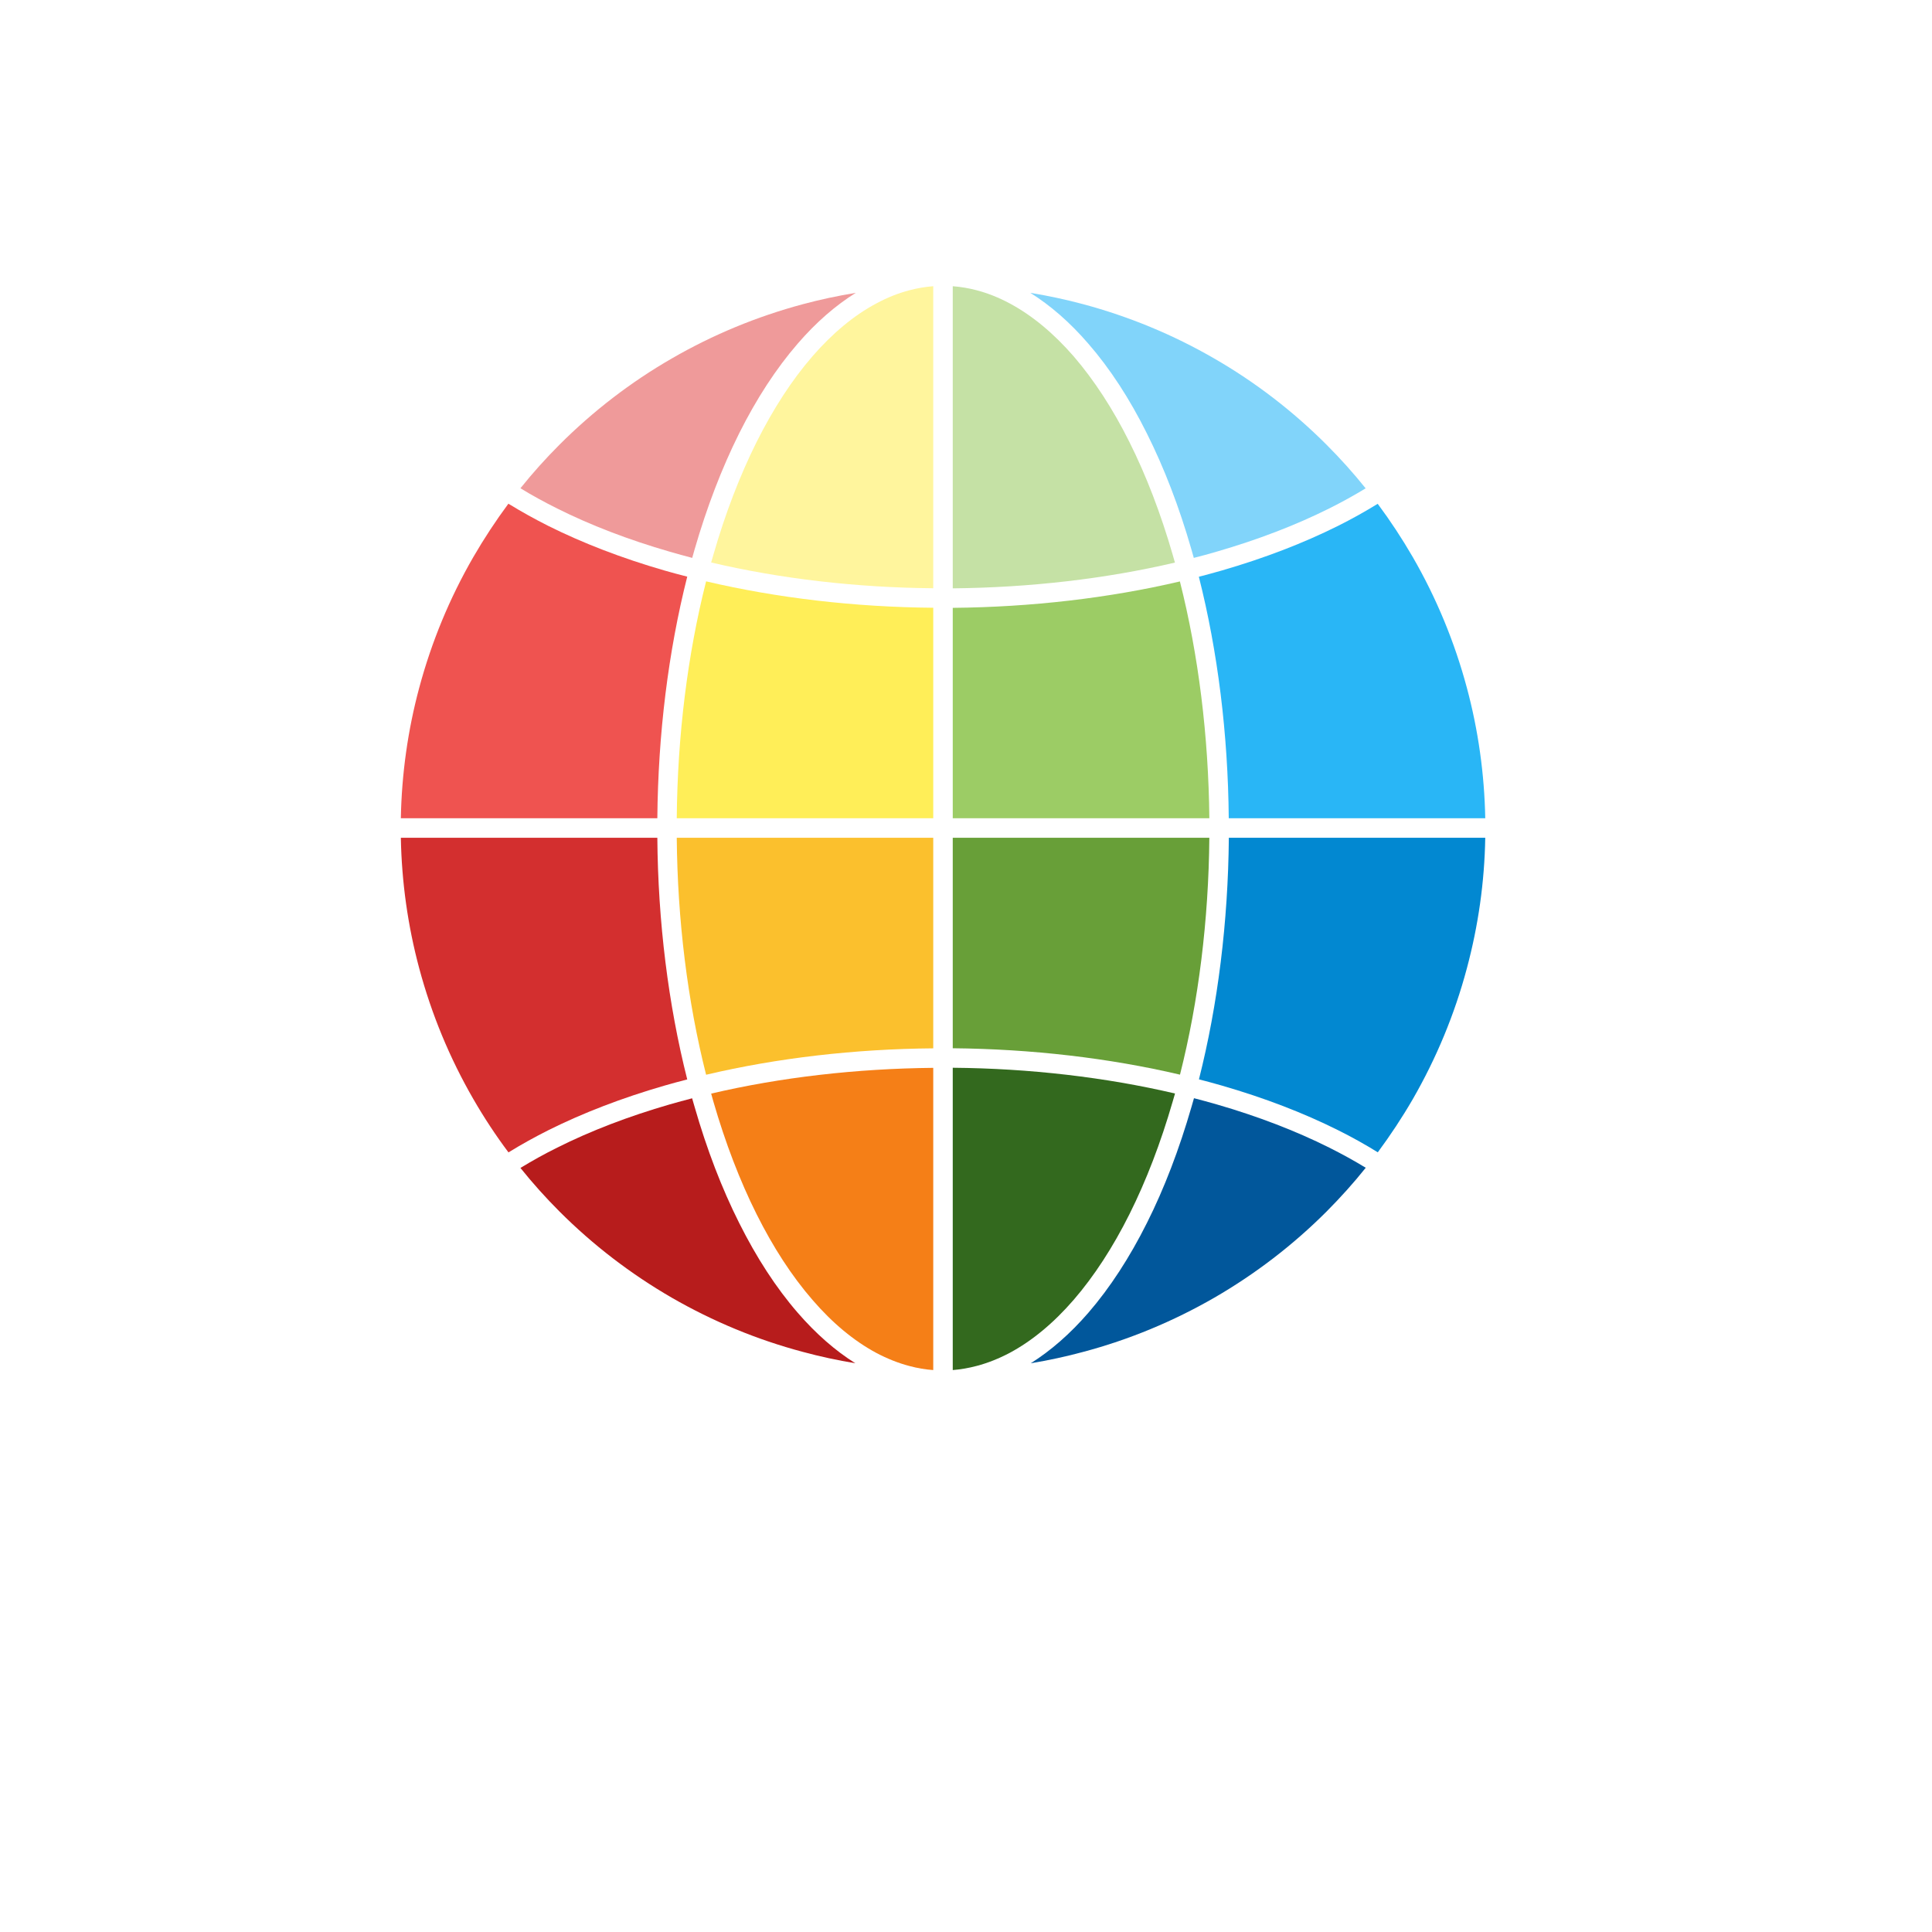
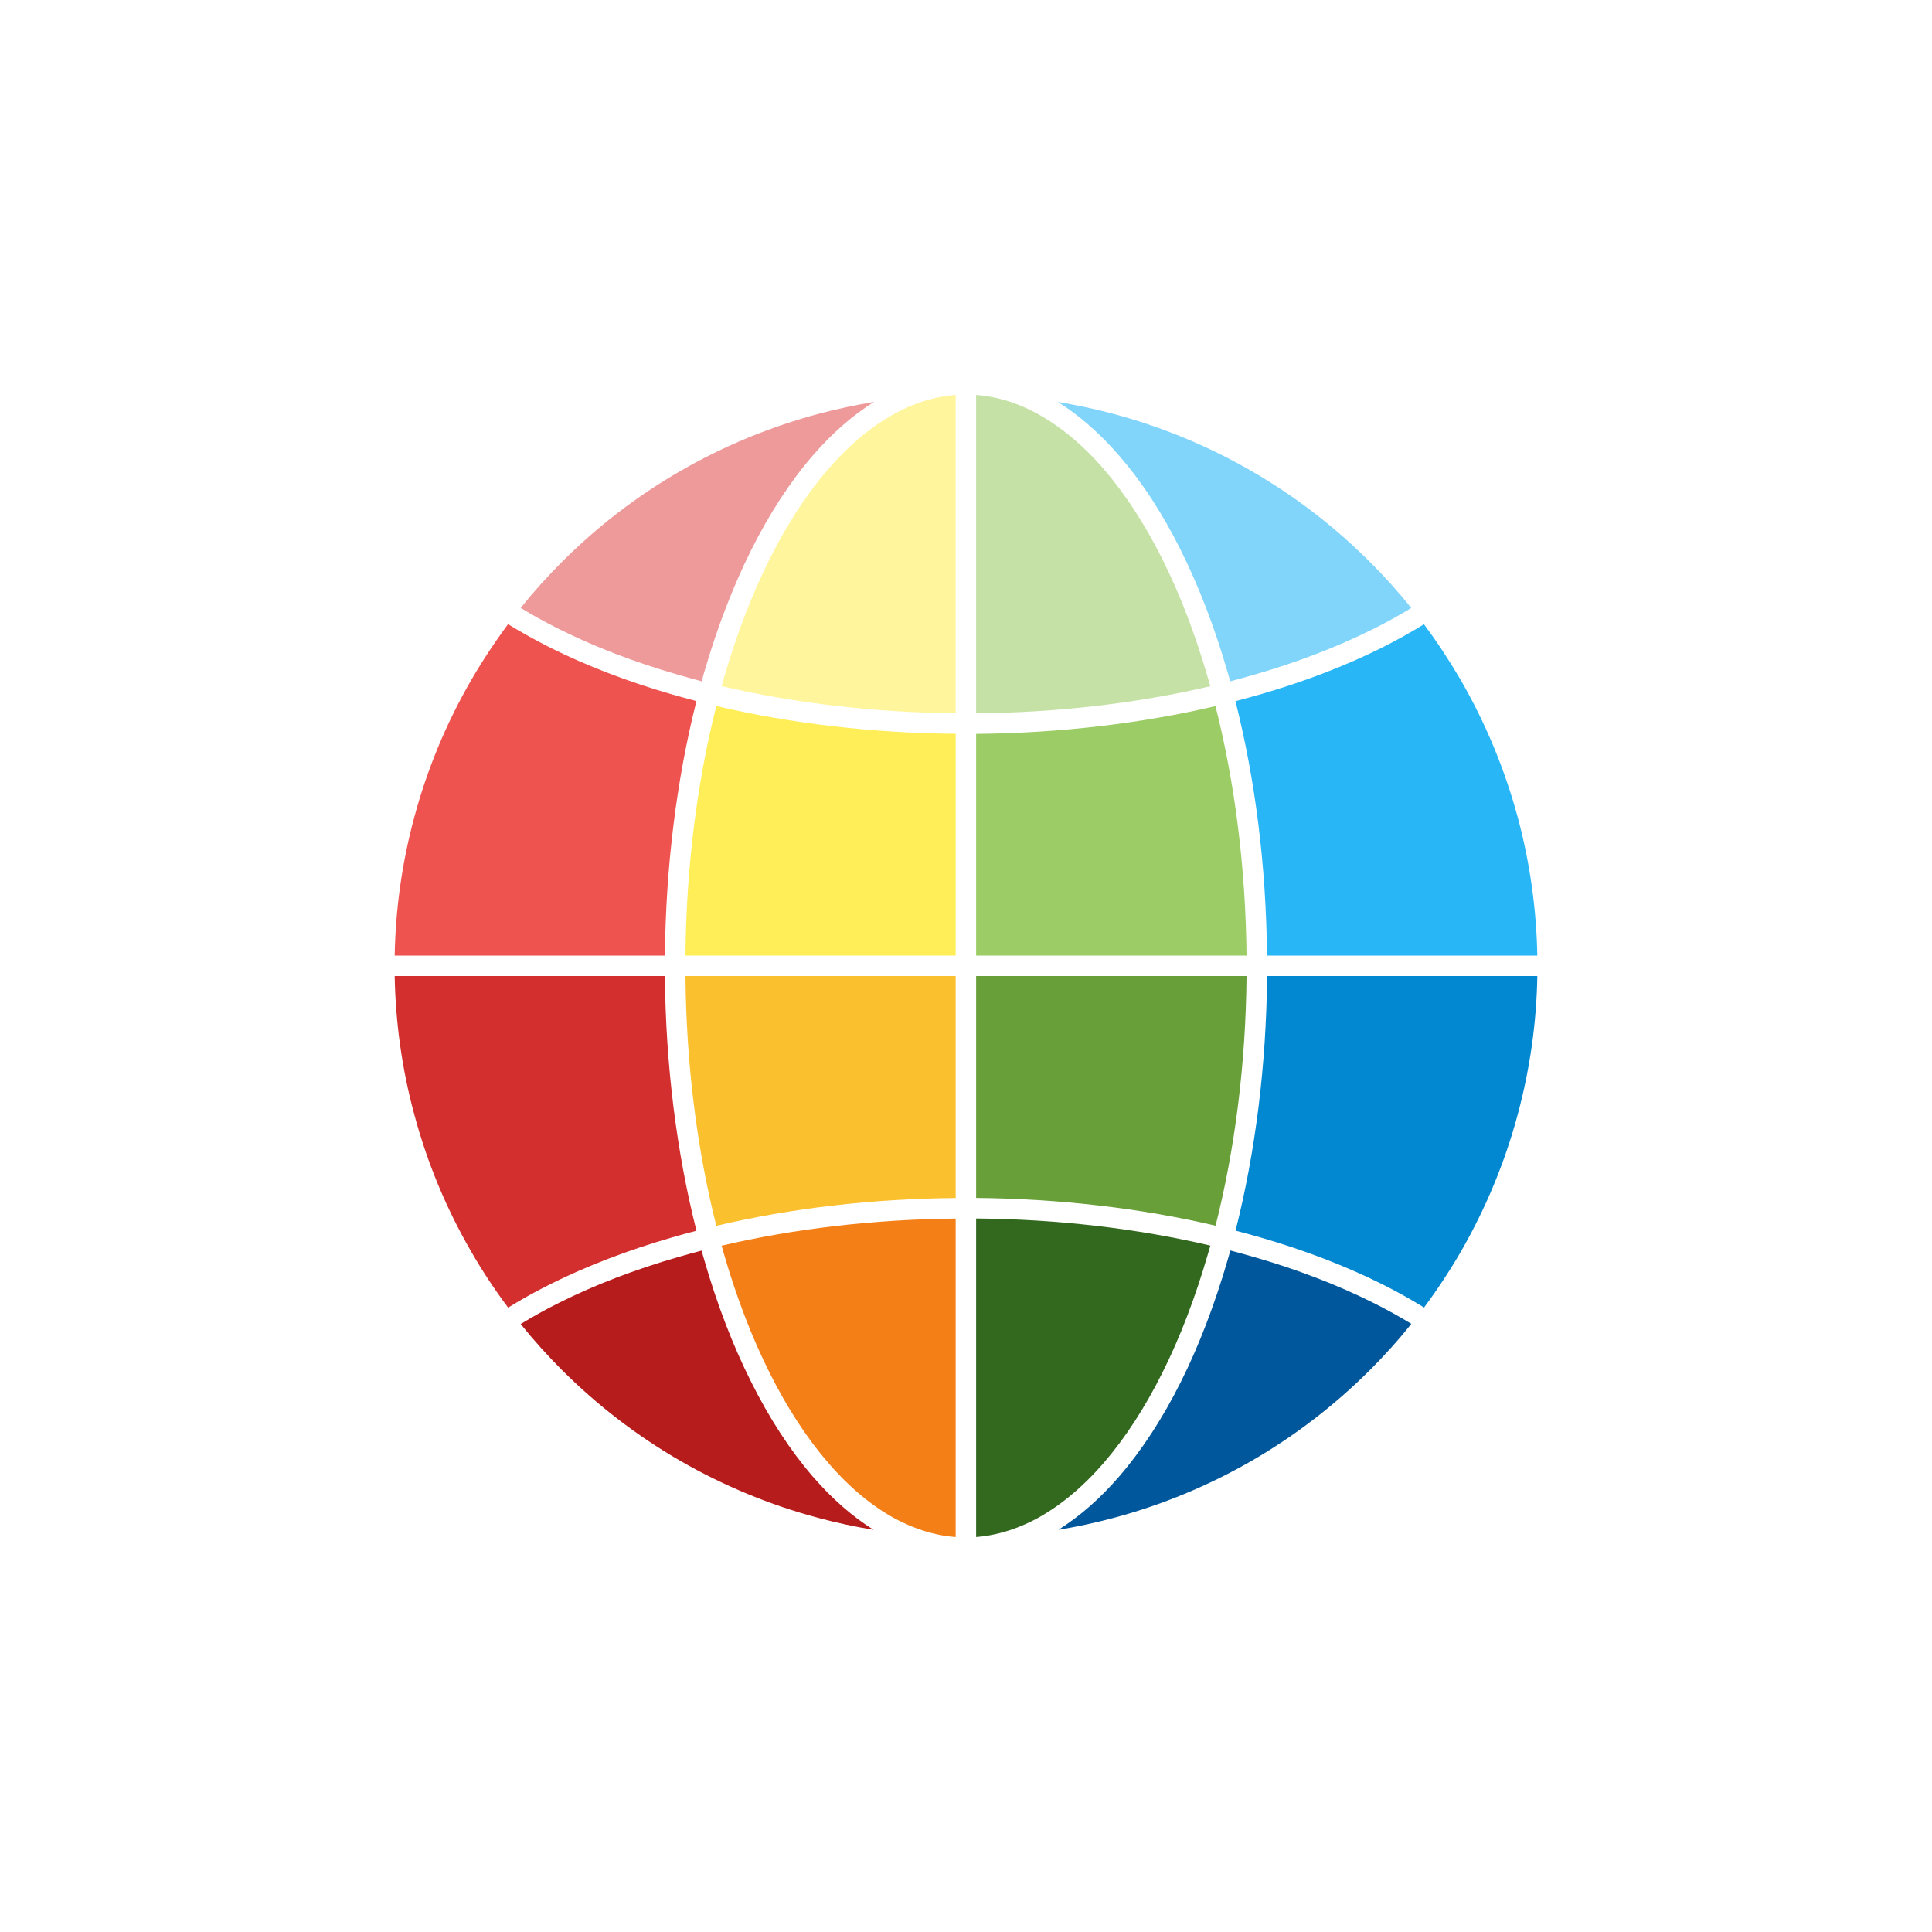
- <svg xmlns="http://www.w3.org/2000/svg" xmlns:ns1="http://xml.openoffice.org/svg/export" version="1.2" width="210mm" height="210mm" viewBox="0 0 21000 21000" preserveAspectRatio="xMidYMid" fill-rule="evenodd" stroke-width="28.222" stroke-linejoin="round" xml:space="preserve">
+ <svg xmlns="http://www.w3.org/2000/svg" xmlns:ns1="http://xml.openoffice.org/svg/export" version="1.2" width="200.26mm" height="200.26mm" viewBox="0 0 20026 20026" preserveAspectRatio="xMidYMid" fill-rule="evenodd" stroke-width="28.222" stroke-linejoin="round" xml:space="preserve">
  <defs class="ClipPathGroup">
    <clipPath id="presentation_clip_path" clipPathUnits="userSpaceOnUse">
-       <rect x="0" y="0" width="21000" height="21000" />
+       <rect x="0" y="0" width="20026" height="20026" />
    </clipPath>
    <clipPath id="presentation_clip_path_shrink" clipPathUnits="userSpaceOnUse">
-       <rect x="21" y="21" width="20958" height="20958" />
+       <rect x="20" y="20" width="19986" height="19986" />
    </clipPath>
  </defs>
  <defs class="TextShapeIndex">
-     <g ns1:slide="id1" ns1:id-list="id3 id4 id5 id6 id7 id8 id9 id10 id11 id12 id13 id14 id15 id16 id17 id18" />
+     <g ns1:slide="id1" ns1:id-list="id3" />
  </defs>
  <defs class="EmbeddedBulletChars">
    <g id="bullet-char-template-57356" transform="scale(0.0004882812,-0.0004882812)">
      <path d="M 580,1141 L 1163,571 580,0 -4,571 580,1141 Z" />
    </g>
    <g id="bullet-char-template-57354" transform="scale(0.0004882812,-0.0004882812)">
      <path d="M 8,1128 L 1137,1128 1137,0 8,0 8,1128 Z" />
    </g>
    <g id="bullet-char-template-10146" transform="scale(0.0004882812,-0.0004882812)">
      <path d="M 174,0 L 602,739 174,1481 1456,739 174,0 Z M 1358,739 L 309,1346 659,739 1358,739 Z" />
    </g>
    <g id="bullet-char-template-10132" transform="scale(0.0004882812,-0.0004882812)">
      <path d="M 2015,739 L 1276,0 717,0 1260,543 174,543 174,936 1260,936 717,1481 1274,1481 2015,739 Z" />
    </g>
    <g id="bullet-char-template-10007" transform="scale(0.0004882812,-0.0004882812)">
      <path d="M 0,-2 C -7,14 -16,27 -25,37 L 356,567 C 262,823 215,952 215,954 215,979 228,992 255,992 264,992 276,990 289,987 310,991 331,999 354,1012 L 381,999 492,748 772,1049 836,1024 860,1049 C 881,1039 901,1025 922,1006 886,937 835,863 770,784 769,783 710,716 594,584 L 774,223 C 774,196 753,168 711,139 L 727,119 C 717,90 699,76 672,76 641,76 570,178 457,381 L 164,-76 C 142,-110 111,-127 72,-127 30,-127 9,-110 8,-76 1,-67 -2,-52 -2,-32 -2,-23 -1,-13 0,-2 Z" />
    </g>
    <g id="bullet-char-template-10004" transform="scale(0.0004882812,-0.0004882812)">
      <path d="M 285,-33 C 182,-33 111,30 74,156 52,228 41,333 41,471 41,549 55,616 82,672 116,743 169,778 240,778 293,778 328,747 346,684 L 369,508 C 377,444 397,411 428,410 L 1163,1116 C 1174,1127 1196,1133 1229,1133 1271,1133 1292,1118 1292,1087 L 1292,965 C 1292,929 1282,901 1262,881 L 442,47 C 390,-6 338,-33 285,-33 Z" />
    </g>
    <g id="bullet-char-template-9679" transform="scale(0.0004882812,-0.0004882812)">
      <path d="M 813,0 C 632,0 489,54 383,161 276,268 223,411 223,592 223,773 276,916 383,1023 489,1130 632,1184 813,1184 992,1184 1136,1130 1245,1023 1353,916 1407,772 1407,592 1407,412 1353,268 1245,161 1136,54 992,0 813,0 Z" />
    </g>
    <g id="bullet-char-template-8226" transform="scale(0.0004882812,-0.0004882812)">
      <path d="M 346,457 C 273,457 209,483 155,535 101,586 74,649 74,723 74,796 101,859 155,911 209,963 273,989 346,989 419,989 480,963 531,910 582,859 608,796 608,723 608,648 583,586 532,535 482,483 420,457 346,457 Z" />
    </g>
    <g id="bullet-char-template-8211" transform="scale(0.0004882812,-0.0004882812)">
      <path d="M -4,459 L 1135,459 1135,606 -4,606 -4,459 Z" />
    </g>
    <g id="bullet-char-template-61548" transform="scale(0.0004882812,-0.0004882812)">
      <path d="M 173,740 C 173,903 231,1043 346,1159 462,1274 601,1332 765,1332 928,1332 1067,1274 1183,1159 1299,1043 1357,903 1357,740 1357,577 1299,437 1183,322 1067,206 928,148 765,148 601,148 462,206 346,322 231,437 173,577 173,740 Z" />
    </g>
  </defs>
  <g>
    <g id="id2" class="Master_Slide">
      <g id="bg-id2" class="Background" />
      <g id="bo-id2" class="BackgroundObjects" />
    </g>
  </g>
  <g class="SlideGroup">
    <g>
      <g id="container-id1">
        <g id="id1" class="Slide" clip-path="url(#presentation_clip_path)">
          <g class="Page">
-             <g class="com.sun.star.drawing.ClosedBezierShape">
+             <g class="Graphic">
              <g id="id3">
-                 <rect class="BoundingBox" stroke="none" fill="none" x="4357" y="9106" width="3114" height="3421" />
-                 <path fill="rgb(211,47,47)" stroke="none" d="M 4557,10526 C 4433,10064 4366,9588 4357,9106 L 7145,9106 C 7152,10020 7264,10918 7470,11733 7386,11754 7304,11777 7223,11800 6760,11934 6337,12097 5962,12284 5809,12361 5663,12442 5527,12526 5389,12342 5262,12149 5146,11948 4887,11500 4690,11022 4557,10526 Z" />
-               </g>
-             </g>
-             <g class="com.sun.star.drawing.ClosedBezierShape">
-               <g id="id4">
-                 <rect class="BoundingBox" stroke="none" fill="none" x="5657" y="11938" width="3641" height="2881" />
-                 <path fill="rgb(183,28,28)" stroke="none" d="M 6082,13169 C 5932,13019 5790,12861 5657,12695 5783,12618 5916,12544 6057,12474 6420,12292 6832,12134 7281,12004 7361,11981 7442,11959 7523,11938 7532,11969 7541,12000 7550,12031 7683,12494 7846,12918 8034,13292 8223,13670 8436,13998 8670,14268 8869,14498 9079,14681 9297,14818 9104,14786 8913,14745 8725,14694 8229,14562 7751,14364 7303,14106 6855,13847 6445,13532 6082,13169 Z" />
-               </g>
-             </g>
-             <g class="com.sun.star.drawing.ClosedBezierShape">
-               <g id="id5">
-                 <rect class="BoundingBox" stroke="none" fill="none" x="11204" y="11937" width="3643" height="2882" />
-                 <path fill="rgb(1,87,155)" stroke="none" d="M 11776,14694 C 11588,14745 11397,14786 11204,14818 11422,14681 11632,14498 11831,14268 12064,13998 12278,13670 12467,13292 12655,12918 12817,12494 12951,12031 12960,12000 12969,11969 12978,11937 13061,11958 13143,11981 13224,12004 13673,12134 14084,12292 14448,12474 14588,12544 14720,12617 14845,12693 14712,12860 14569,13018 14419,13169 14056,13532 13646,13847 13198,14106 12750,14364 12272,14562 11776,14694 Z" />
-               </g>
-             </g>
-             <g class="com.sun.star.drawing.ClosedBezierShape">
-               <g id="id6">
-                 <rect class="BoundingBox" stroke="none" fill="none" x="13031" y="9106" width="3114" height="3420" />
-                 <path fill="rgb(2,136,209)" stroke="none" d="M 15356,11948 C 15240,12148 15113,12340 14976,12525 14840,12441 14696,12360 14543,12284 14169,12097 13745,11934 13282,11800 13200,11776 13116,11754 13032,11732 13238,10918 13349,10020 13357,9106 L 16144,9106 C 16136,9588 16068,10064 15944,10526 15812,11022 15614,11500 15356,11948 Z" />
-               </g>
-             </g>
-             <g class="com.sun.star.drawing.ClosedBezierShape">
-               <g id="id7">
-                 <rect class="BoundingBox" stroke="none" fill="none" x="13031" y="5476" width="3114" height="3419" />
-                 <path fill="rgb(41,182,246)" stroke="none" d="M 15944,7475 C 16068,7936 16135,8413 16144,8894 L 13356,8894 C 13348,7980 13237,7083 13031,6269 13115,6247 13199,6225 13281,6201 13744,6067 14167,5904 14542,5717 14694,5641 14839,5560 14975,5476 15112,5660 15239,5853 15355,6053 15614,6501 15811,6979 15944,7475 Z" />
-               </g>
-             </g>
-             <g class="com.sun.star.drawing.ClosedBezierShape">
-               <g id="id8">
-                 <rect class="BoundingBox" stroke="none" fill="none" x="11199" y="3183" width="3646" height="2882" />
-                 <path fill="rgb(129,212,250)" stroke="none" d="M 14418,4833 C 14568,4983 14711,5142 14844,5308 14719,5384 14586,5458 14447,5527 14083,5709 13671,5867 13222,5997 13141,6021 13059,6043 12976,6064 12968,6033 12959,6003 12950,5972 12817,5509 12654,5086 12466,4711 12278,4333 12064,4005 11830,3736 11630,3504 11418,3320 11199,3183 11393,3215 11586,3256 11776,3307 12271,3440 12749,3637 13197,3896 13645,4154 14055,4470 14418,4833 Z" />
-               </g>
-             </g>
-             <g class="com.sun.star.drawing.ClosedBezierShape">
-               <g id="id9">
-                 <rect class="BoundingBox" stroke="none" fill="none" x="5657" y="3183" width="3646" height="2882" />
-                 <path fill="rgb(239,154,154)" stroke="none" d="M 8725,3307 C 8915,3256 9107,3215 9302,3183 9082,3320 8870,3504 8670,3736 8437,4005 8223,4333 8034,4711 7847,5086 7684,5509 7550,5972 7541,6002 7533,6033 7524,6064 7442,6043 7361,6020 7281,5997 6831,5867 6420,5709 6056,5527 5916,5457 5782,5384 5657,5307 5790,5141 5932,4983 6082,4833 6445,4470 6855,4154 7303,3896 7751,3637 8229,3440 8725,3307 Z" />
-               </g>
-             </g>
-             <g class="com.sun.star.drawing.ClosedBezierShape">
-               <g id="id10">
-                 <rect class="BoundingBox" stroke="none" fill="none" x="4357" y="5475" width="3114" height="3420" />
-                 <path fill="rgb(239,83,80)" stroke="none" d="M 5146,6053 C 5262,5853 5389,5660 5526,5475 5663,5559 5808,5640 5961,5717 6336,5904 6759,6067 7222,6201 7304,6224 7386,6247 7470,6268 7264,7082 7153,7980 7145,8894 L 4357,8894 C 4366,8413 4433,7936 4557,7475 4690,6979 4887,6501 5146,6053 Z" />
-               </g>
-             </g>
-             <g class="com.sun.star.drawing.ClosedBezierShape">
-               <g id="id11">
-                 <rect class="BoundingBox" stroke="none" fill="none" x="7730" y="11607" width="2415" height="3287" />
-                 <path fill="rgb(245,127,23)" stroke="none" d="M 7754,11973 C 7746,11944 7738,11916 7730,11887 8485,11710 9308,11615 10144,11607 L 10144,14892 C 10058,14886 9971,14871 9885,14848 9763,14816 9643,14768 9524,14705 9282,14575 9049,14382 8831,14129 8608,13872 8404,13558 8224,13198 8042,12834 7884,12422 7754,11973 Z" />
-               </g>
-             </g>
-             <g class="com.sun.star.drawing.ClosedBezierShape">
-               <g id="id12">
-                 <rect class="BoundingBox" stroke="none" fill="none" x="7356" y="6319" width="2789" height="2576" />
-                 <path fill="rgb(255,238,88)" stroke="none" d="M 10144,6606 L 10144,8894 7356,8894 C 7364,7997 7473,7117 7675,6319 8447,6500 9288,6599 10144,6606 Z" />
-               </g>
-             </g>
-             <g class="com.sun.star.drawing.ClosedBezierShape">
-               <g id="id13">
-                 <rect class="BoundingBox" stroke="none" fill="none" x="7356" y="9105" width="2789" height="2578" />
-                 <path fill="rgb(251,192,45)" stroke="none" d="M 7675,11682 C 7473,10883 7364,10003 7356,9106 L 10144,9106 10144,11395 C 9288,11402 8447,11500 7675,11682 Z" />
-               </g>
-             </g>
-             <g class="com.sun.star.drawing.ClosedBezierShape">
-               <g id="id14">
-                 <rect class="BoundingBox" stroke="none" fill="none" x="7730" y="3111" width="2415" height="3285" />
-                 <path fill="rgb(255,245,157)" stroke="none" d="M 10144,3111 L 10144,6394 C 9307,6387 8485,6291 7730,6114 7738,6086 7746,6058 7754,6031 7883,5581 8042,5170 8223,4806 8404,4445 8607,4131 8830,3874 9049,3622 9282,3428 9524,3299 9642,3235 9763,3187 9885,3155 9971,3132 10057,3118 10144,3111 Z" />
-               </g>
-             </g>
-             <g class="com.sun.star.drawing.ClosedBezierShape">
-               <g id="id15">
-                 <rect class="BoundingBox" stroke="none" fill="none" x="10356" y="11606" width="2417" height="3287" />
-                 <path fill="rgb(51,105,30)" stroke="none" d="M 10616,14847 C 10530,14870 10443,14885 10356,14892 L 10356,11606 C 11193,11613 12016,11709 12772,11886 12764,11914 12755,11943 12747,11972 12617,12421 12459,12833 12277,13197 12097,13557 11893,13871 11671,14128 11452,14381 11219,14574 10977,14704 10858,14767 10738,14815 10616,14847 Z" />
-               </g>
-             </g>
-             <g class="com.sun.star.drawing.ClosedBezierShape">
-               <g id="id16">
-                 <rect class="BoundingBox" stroke="none" fill="none" x="10356" y="6320" width="2790" height="2575" />
-                 <path fill="rgb(156,204,101)" stroke="none" d="M 12825,6320 C 13027,7118 13136,7998 13145,8894 L 10356,8894 10356,6607 C 11212,6599 12053,6501 12825,6320 Z" />
-               </g>
-             </g>
-             <g class="com.sun.star.drawing.ClosedBezierShape">
-               <g id="id17">
-                 <rect class="BoundingBox" stroke="none" fill="none" x="10356" y="9106" width="2790" height="2577" />
-                 <path fill="rgb(104,159,56)" stroke="none" d="M 10356,11394 L 10356,9106 13145,9106 C 13137,10002 13028,10883 12826,11681 12054,11500 11212,11402 10356,11394 Z" />
-               </g>
-             </g>
-             <g class="com.sun.star.drawing.ClosedBezierShape">
-               <g id="id18">
-                 <rect class="BoundingBox" stroke="none" fill="none" x="10356" y="3110" width="2416" height="3286" />
-                 <path fill="rgb(197,225,165)" stroke="none" d="M 12747,6031 C 12755,6059 12763,6087 12771,6115 12016,6292 11193,6387 10356,6395 L 10356,3111 C 10443,3118 10530,3132 10616,3155 10738,3187 10858,3235 10977,3299 11219,3429 11452,3622 11671,3874 11893,4132 12097,4445 12277,4806 12459,5170 12617,5581 12747,6031 Z" />
+                 <rect class="BoundingBox" stroke="none" fill="none" x="0" y="0" width="20026" height="20026" />
+                 <path fill="rgb(211,47,47)" stroke="none" d="M 4292,11544 C 4167,11080 4100,10602 4091,10117 L 6892,10117 C 6900,11036 7012,11938 7219,12757 7135,12778 7052,12802 6971,12825 6506,12959 6081,13123 5704,13311 5550,13388 5403,13470 5267,13554 5128,13369 5000,13175 4884,12973 4623,12523 4425,12043 4292,11544 L 4292,11544 Z" />
+                 <path fill="rgb(183,28,28)" stroke="none" d="M 5824,14200 C 5674,14050 5531,13891 5397,13724 5524,13647 5657,13572 5799,13502 6164,13319 6578,13160 7029,13030 7110,13007 7191,12984 7272,12963 7281,12994 7290,13026 7299,13057 7433,13522 7597,13948 7786,14324 7976,14704 8190,15033 8425,15305 8625,15536 8836,15720 9055,15857 8861,15825 8669,15784 8480,15733 7982,15600 7501,15401 7051,15142 6601,14882 6189,14565 5824,14200 L 5824,14200 Z" />
+                 <path fill="rgb(1,87,155)" stroke="none" d="M 11545,15733 C 11356,15784 11164,15825 10970,15857 11189,15720 11400,15536 11600,15305 11835,15033 12050,14704 12240,14324 12428,13948 12591,13522 12726,13057 12735,13026 12744,12994 12753,12962 12836,12983 12919,13007 13000,13030 13451,13160 13864,13319 14230,13502 14371,13572 14504,13646 14629,13722 14496,13890 14352,14049 14201,14200 13836,14565 13424,14882 12974,15142 12524,15401 12044,15600 11545,15733 L 11545,15733 Z" />
+                 <path fill="rgb(2,136,209)" stroke="none" d="M 15143,12973 C 15026,13174 14899,13367 14761,13553 14624,13469 14479,13387 14326,13311 13950,13123 13524,12959 13059,12825 12976,12801 12892,12778 12807,12756 13014,11938 13126,11036 13134,10117 L 15935,10117 C 15927,10602 15858,11080 15734,11544 15601,12043 15402,12523 15143,12973 L 15143,12973 Z" />
+                 <path fill="rgb(41,182,246)" stroke="none" d="M 15734,8479 C 15858,8943 15926,9422 15935,9905 L 13133,9905 C 13125,8987 13013,8086 12806,7268 12891,7245 12975,7223 13058,7199 13523,7065 13948,6901 14325,6713 14477,6636 14623,6555 14760,6471 14898,6656 15025,6850 15142,7050 15402,7501 15600,7981 15734,8479 L 15734,8479 Z" />
+                 <path fill="rgb(129,212,250)" stroke="none" d="M 14200,5825 C 14351,5975 14495,6135 14628,6302 14503,6378 14369,6453 14229,6522 13863,6705 13449,6864 12998,6994 12917,7018 12834,7040 12751,7062 12743,7030 12734,7000 12725,6969 12591,6504 12427,6079 12239,5702 12050,5322 11835,4992 11599,4722 11398,4489 11185,4304 10965,4166 11160,4199 11354,4240 11545,4291 12043,4425 12523,4623 12973,4883 13423,5142 13835,5460 14200,5825 L 14200,5825 Z" />
+                 <path fill="rgb(239,154,154)" stroke="none" d="M 8480,4291 C 8671,4240 8864,4199 9060,4166 8839,4304 8626,4489 8425,4722 8191,4992 7976,5322 7786,5702 7598,6079 7434,6504 7299,6969 7290,6999 7282,7030 7273,7062 7191,7040 7110,7017 7029,6994 6577,6864 6164,6705 5798,6522 5657,6452 5523,6378 5397,6301 5531,6134 5674,5975 5824,5825 6189,5460 6601,5142 7051,4883 7501,4623 7982,4425 8480,4291 L 8480,4291 Z" />
+                 <path fill="rgb(239,83,80)" stroke="none" d="M 4884,7050 C 5000,6850 5128,6656 5266,6470 5403,6554 5549,6635 5703,6713 6080,6901 6505,7065 6970,7199 7052,7222 7135,7245 7219,7267 7012,8085 6901,8987 6892,9905 L 4091,9905 C 4100,9422 4167,8943 4292,8479 4425,7981 4623,7501 4884,7050 L 4884,7050 Z" />
+                 <path fill="rgb(245,127,23)" stroke="none" d="M 7504,12998 C 7496,12969 7488,12941 7480,12912 8239,12734 9066,12639 9906,12631 L 9906,15932 C 9820,15926 9732,15911 9646,15888 9523,15855 9403,15807 9283,15744 9040,15613 8806,15419 8587,15165 8363,14907 8158,14591 7977,14229 7794,13864 7635,13450 7504,12998 L 7504,12998 Z" />
+                 <path fill="rgb(255,238,88)" stroke="none" d="M 9906,7606 L 9906,9905 7105,9905 C 7113,9004 7222,8120 7425,7318 8201,7500 9046,7599 9906,7606 L 9906,7606 Z" />
+                 <path fill="rgb(251,192,45)" stroke="none" d="M 7425,12706 C 7222,11903 7113,11019 7105,10117 L 9906,10117 9906,12418 C 9046,12425 8201,12523 7425,12706 L 7425,12706 Z" />
+                 <path fill="rgb(255,245,157)" stroke="none" d="M 9906,4094 L 9906,7393 C 9065,7386 8239,7290 7480,7112 7488,7084 7496,7056 7504,7028 7634,6576 7794,6163 7976,5797 8158,5435 8362,5119 8586,4861 8806,4608 9040,4413 9283,4283 9402,4219 9523,4170 9646,4138 9732,4115 9819,4101 9906,4094 L 9906,4094 Z" />
+                 <path fill="rgb(51,105,30)" stroke="none" d="M 10379,15887 C 10293,15910 10206,15925 10118,15932 L 10118,12630 C 10959,12637 11786,12733 12546,12911 12538,12939 12529,12968 12521,12997 12390,13449 12232,13863 12049,14228 11868,14590 11663,14906 11440,15164 11220,15418 10985,15612 10742,15743 10623,15806 10502,15854 10379,15887 L 10379,15887 Z" />
+                 <path fill="rgb(156,204,101)" stroke="none" d="M 12599,7319 C 12802,8121 12912,9005 12921,9905 L 10118,9905 10118,7607 C 10978,7599 11824,7501 12599,7319 L 12599,7319 Z" />
+                 <path fill="rgb(104,159,56)" stroke="none" d="M 10118,12417 L 10118,10117 12921,10117 C 12913,11018 12803,11903 12600,12705 11825,12523 10978,12425 10118,12417 L 10118,12417 Z" />
+                 <path fill="rgb(197,225,165)" stroke="none" d="M 12521,7028 C 12529,7057 12537,7085 12545,7113 11786,7291 10959,7386 10118,7394 L 10118,4094 C 10206,4101 10293,4115 10379,4138 10502,4170 10623,4219 10742,4283 10985,4414 11220,4608 11440,4861 11663,5120 11868,5435 12049,5797 12232,6163 12390,6576 12521,7028 L 12521,7028 Z" />
              </g>
            </g>
          </g>
        </g>
      </g>
    </g>
  </g>
</svg>
